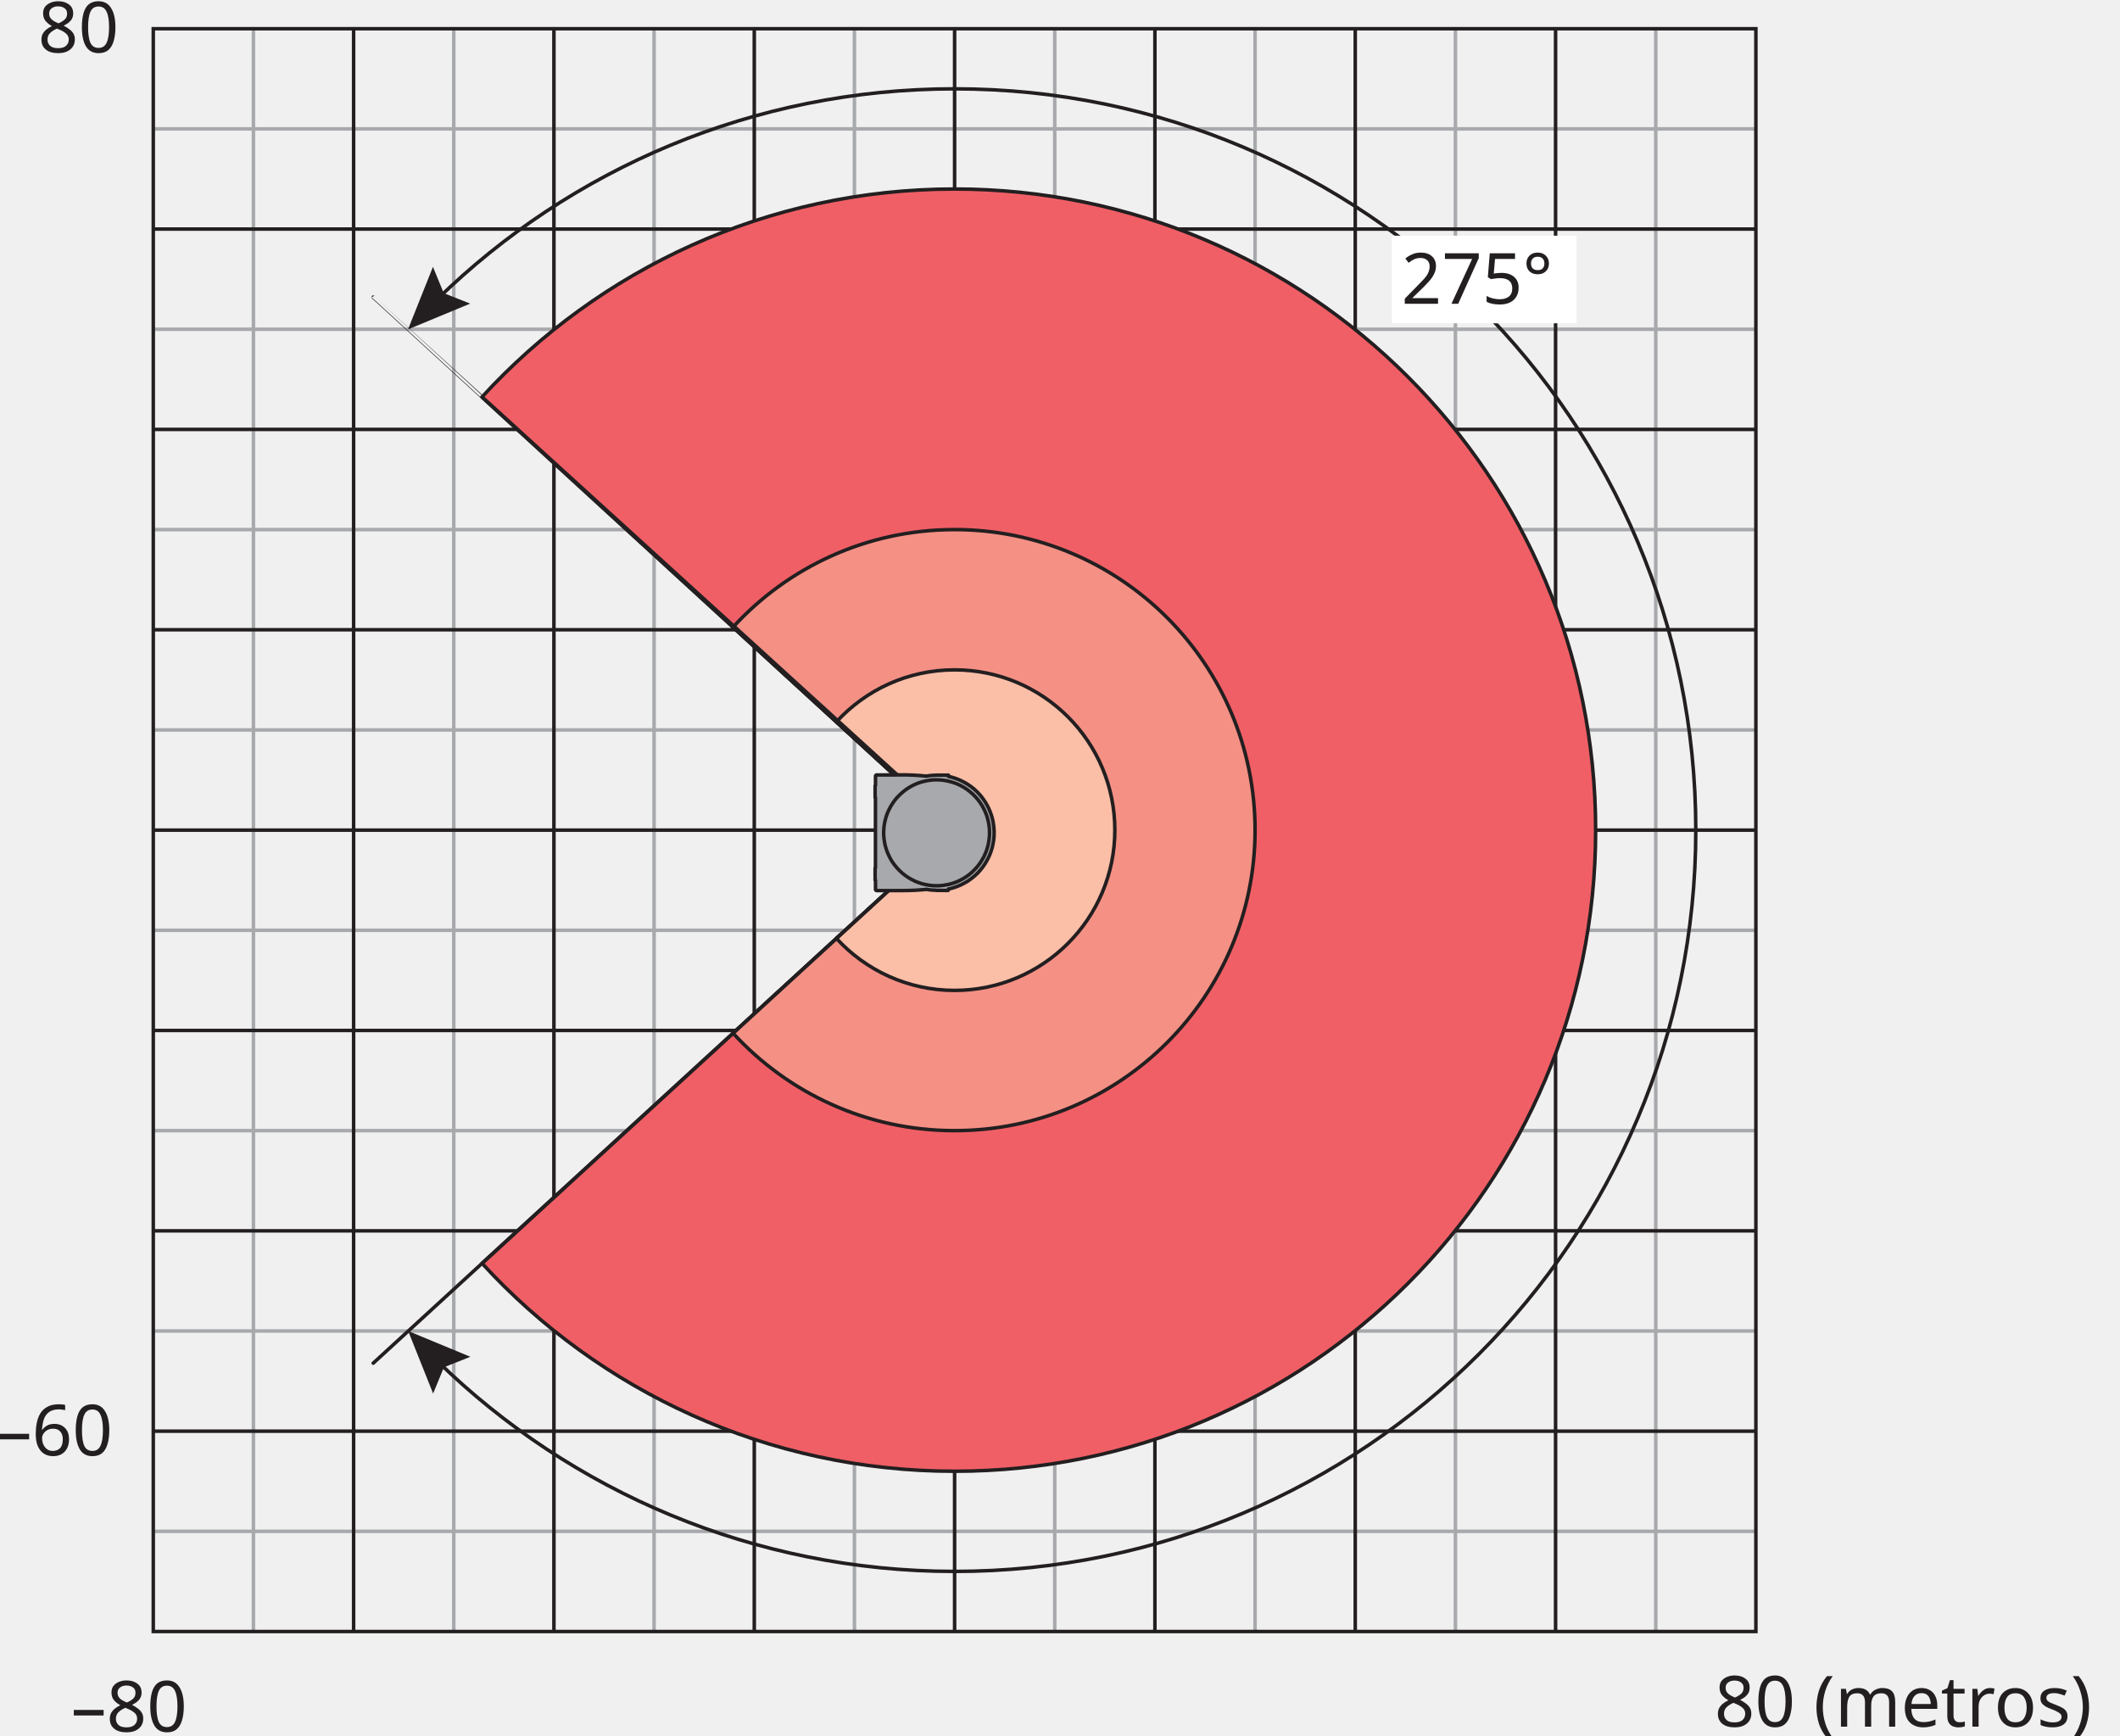
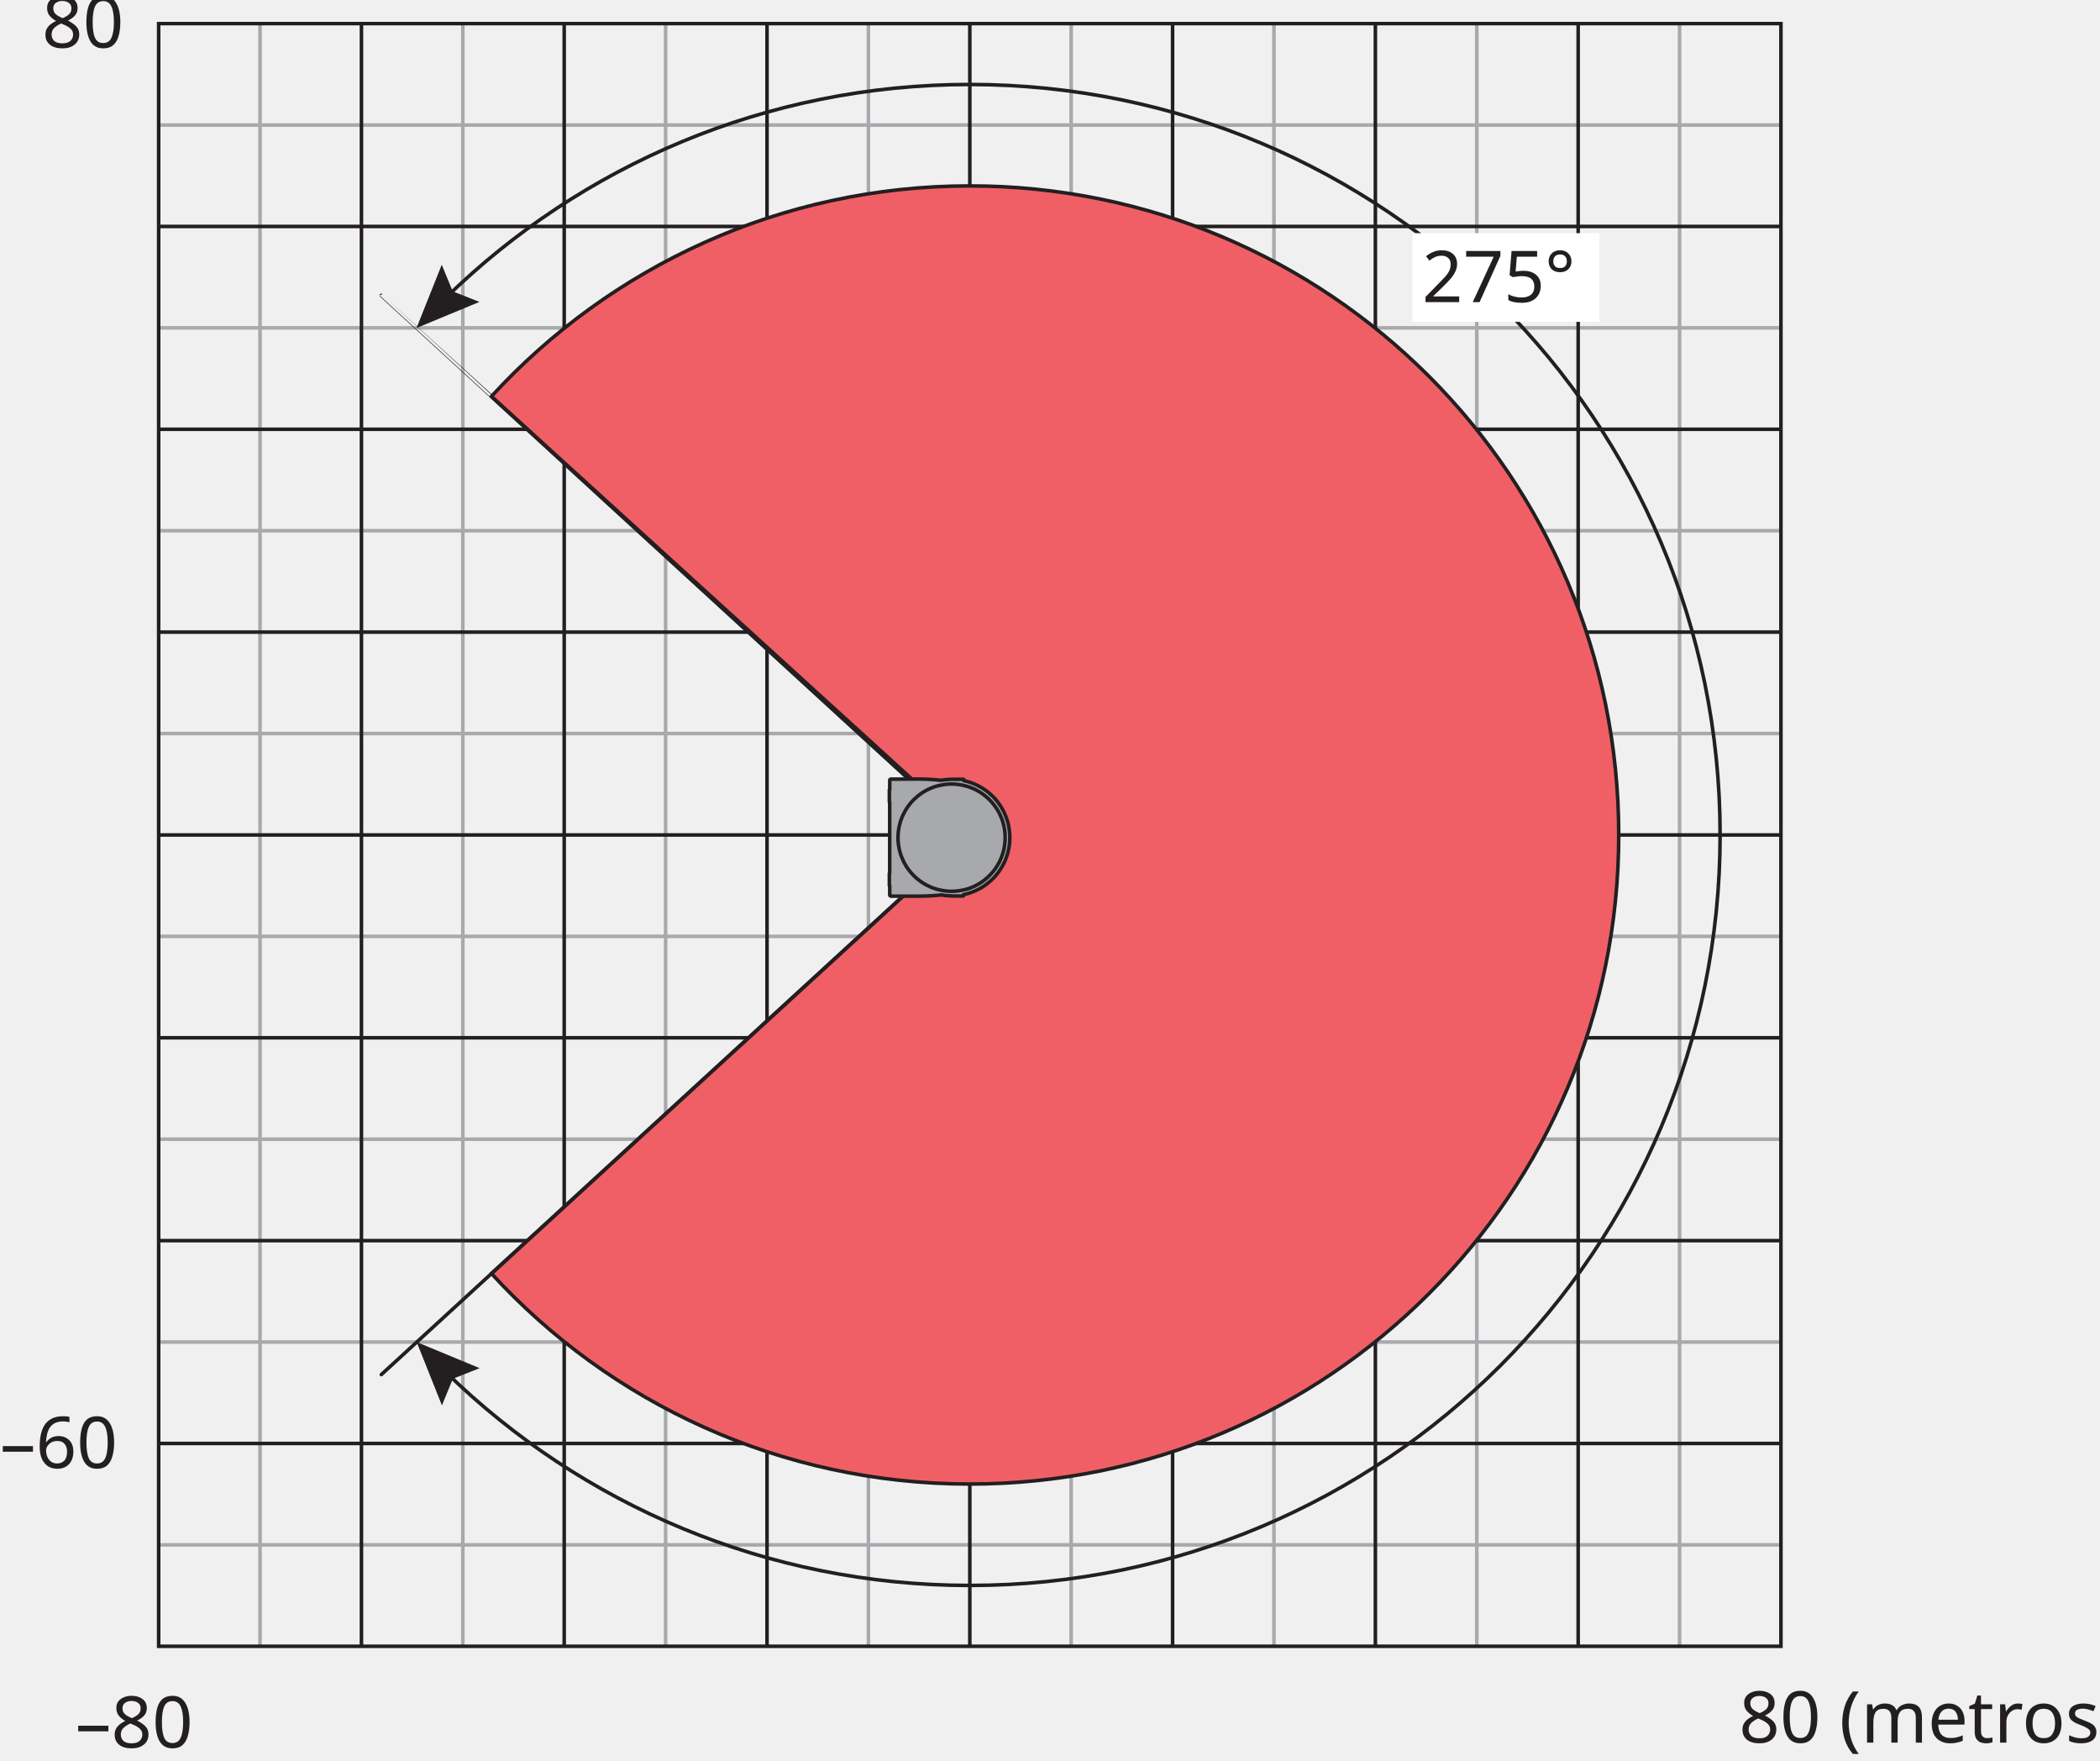
- <svg xmlns="http://www.w3.org/2000/svg" width="84.818mm" height="69.448mm" viewBox="0 0 84.818 69.448" version="1.1" id="svg3313">
+ <svg xmlns="http://www.w3.org/2000/svg" width="82.999mm" height="69.567mm" viewBox="0 0 82.999 69.567" version="1.1" id="svg3313">
  <defs id="defs3310" />
-   <g id="layer1" transform="translate(-68.10954,-125.9674)">
+   <g id="layer1" transform="translate(-67.97148,-126.1829)">
    <path d="M 138.36,187.229 H 74.242" style="fill:none;stroke:#a7a9ac;stroke-width:0.141;stroke-linecap:butt;stroke-linejoin:miter;stroke-miterlimit:4;stroke-dasharray:none;stroke-opacity:1" id="path95" />
    <path d="M 138.36,179.214 H 74.242" style="fill:none;stroke:#a7a9ac;stroke-width:0.141;stroke-linecap:butt;stroke-linejoin:miter;stroke-miterlimit:4;stroke-dasharray:none;stroke-opacity:1" id="path97" />
    <path d="M 138.36,171.199 H 74.242" style="fill:none;stroke:#a7a9ac;stroke-width:0.141;stroke-linecap:butt;stroke-linejoin:miter;stroke-miterlimit:4;stroke-dasharray:none;stroke-opacity:1" id="path99" />
    <path d="M 138.36,163.184 H 74.242" style="fill:none;stroke:#a7a9ac;stroke-width:0.141;stroke-linecap:butt;stroke-linejoin:miter;stroke-miterlimit:4;stroke-dasharray:none;stroke-opacity:1" id="path101" />
    <path d="M 138.36,155.169 H 74.242" style="fill:none;stroke:#a7a9ac;stroke-width:0.141;stroke-linecap:butt;stroke-linejoin:miter;stroke-miterlimit:4;stroke-dasharray:none;stroke-opacity:1" id="path103" />
    <path d="M 138.36,147.154 H 74.242" style="fill:none;stroke:#a7a9ac;stroke-width:0.141;stroke-linecap:butt;stroke-linejoin:miter;stroke-miterlimit:4;stroke-dasharray:none;stroke-opacity:1" id="path105" />
    <path d="M 138.36,139.139 H 74.242" style="fill:none;stroke:#a7a9ac;stroke-width:0.141;stroke-linecap:butt;stroke-linejoin:miter;stroke-miterlimit:4;stroke-dasharray:none;stroke-opacity:1" id="path107" />
    <path d="M 138.36,131.124 H 74.242" style="fill:none;stroke:#a7a9ac;stroke-width:0.141;stroke-linecap:butt;stroke-linejoin:miter;stroke-miterlimit:4;stroke-dasharray:none;stroke-opacity:1" id="path109" />
    <path d="m 78.249,127.116 v 64.12" style="fill:none;stroke:#a7a9ac;stroke-width:0.141;stroke-linecap:butt;stroke-linejoin:miter;stroke-miterlimit:4;stroke-dasharray:none;stroke-opacity:1" id="path111" />
    <path d="m 86.264,127.116 v 64.12" style="fill:none;stroke:#a7a9ac;stroke-width:0.141;stroke-linecap:butt;stroke-linejoin:miter;stroke-miterlimit:4;stroke-dasharray:none;stroke-opacity:1" id="path113" />
    <path d="m 94.279,127.116 v 64.12" style="fill:none;stroke:#a7a9ac;stroke-width:0.141;stroke-linecap:butt;stroke-linejoin:miter;stroke-miterlimit:4;stroke-dasharray:none;stroke-opacity:1" id="path115" />
    <path d="m 102.294,127.116 v 64.12" style="fill:none;stroke:#a7a9ac;stroke-width:0.141;stroke-linecap:butt;stroke-linejoin:miter;stroke-miterlimit:4;stroke-dasharray:none;stroke-opacity:1" id="path117" />
    <path d="m 110.308,127.116 v 64.12" style="fill:none;stroke:#a7a9ac;stroke-width:0.141;stroke-linecap:butt;stroke-linejoin:miter;stroke-miterlimit:4;stroke-dasharray:none;stroke-opacity:1" id="path119" />
    <path d="m 118.323,127.116 v 64.12" style="fill:none;stroke:#a7a9ac;stroke-width:0.141;stroke-linecap:butt;stroke-linejoin:miter;stroke-miterlimit:4;stroke-dasharray:none;stroke-opacity:1" id="path121" />
    <path d="m 126.339,127.116 v 64.12" style="fill:none;stroke:#a7a9ac;stroke-width:0.141;stroke-linecap:butt;stroke-linejoin:miter;stroke-miterlimit:4;stroke-dasharray:none;stroke-opacity:1" id="path123" />
    <path d="m 134.354,127.116 v 64.12" style="fill:none;stroke:#a7a9ac;stroke-width:0.141;stroke-linecap:butt;stroke-linejoin:miter;stroke-miterlimit:4;stroke-dasharray:none;stroke-opacity:1" id="path125" />
    <path d="M 138.36,183.222 H 74.242" style="fill:none;stroke:#231f20;stroke-width:0.141;stroke-linecap:butt;stroke-linejoin:miter;stroke-miterlimit:4;stroke-dasharray:none;stroke-opacity:1" id="path127" />
    <path d="M 138.36,175.207 H 74.242" style="fill:none;stroke:#231f20;stroke-width:0.141;stroke-linecap:butt;stroke-linejoin:miter;stroke-miterlimit:4;stroke-dasharray:none;stroke-opacity:1" id="path129" />
    <path d="M 138.36,167.191 H 74.242" style="fill:none;stroke:#231f20;stroke-width:0.141;stroke-linecap:butt;stroke-linejoin:miter;stroke-miterlimit:4;stroke-dasharray:none;stroke-opacity:1" id="path131" />
    <path d="M 138.36,159.177 H 74.242" style="fill:none;stroke:#231f20;stroke-width:0.141;stroke-linecap:butt;stroke-linejoin:miter;stroke-miterlimit:4;stroke-dasharray:none;stroke-opacity:1" id="path133" />
    <path d="M 138.36,151.161 H 74.242" style="fill:none;stroke:#231f20;stroke-width:0.141;stroke-linecap:butt;stroke-linejoin:miter;stroke-miterlimit:4;stroke-dasharray:none;stroke-opacity:1" id="path135" />
    <path d="M 138.36,143.146 H 74.242" style="fill:none;stroke:#231f20;stroke-width:0.141;stroke-linecap:butt;stroke-linejoin:miter;stroke-miterlimit:4;stroke-dasharray:none;stroke-opacity:1" id="path137" />
    <path d="M 138.36,135.131 H 74.242" style="fill:none;stroke:#231f20;stroke-width:0.141;stroke-linecap:butt;stroke-linejoin:miter;stroke-miterlimit:4;stroke-dasharray:none;stroke-opacity:1" id="path139" />
    <path d="m 82.257,127.116 v 64.12" style="fill:none;stroke:#231f20;stroke-width:0.141;stroke-linecap:butt;stroke-linejoin:miter;stroke-miterlimit:4;stroke-dasharray:none;stroke-opacity:1" id="path141" />
    <path d="m 90.271,127.116 v 64.12" style="fill:none;stroke:#231f20;stroke-width:0.141;stroke-linecap:butt;stroke-linejoin:miter;stroke-miterlimit:4;stroke-dasharray:none;stroke-opacity:1" id="path143" />
    <path d="m 98.287,127.116 v 64.12" style="fill:none;stroke:#231f20;stroke-width:0.141;stroke-linecap:butt;stroke-linejoin:miter;stroke-miterlimit:4;stroke-dasharray:none;stroke-opacity:1" id="path145" />
    <path d="m 106.302,127.116 v 64.12" style="fill:none;stroke:#231f20;stroke-width:0.141;stroke-linecap:butt;stroke-linejoin:miter;stroke-miterlimit:4;stroke-dasharray:none;stroke-opacity:1" id="path147" />
    <path d="m 114.316,127.116 v 64.12" style="fill:none;stroke:#231f20;stroke-width:0.141;stroke-linecap:butt;stroke-linejoin:miter;stroke-miterlimit:4;stroke-dasharray:none;stroke-opacity:1" id="path149" />
    <path d="m 122.331,127.116 v 64.12" style="fill:none;stroke:#231f20;stroke-width:0.141;stroke-linecap:butt;stroke-linejoin:miter;stroke-miterlimit:4;stroke-dasharray:none;stroke-opacity:1" id="path151" />
    <path d="m 130.346,127.116 v 64.12" style="fill:none;stroke:#231f20;stroke-width:0.141;stroke-linecap:butt;stroke-linejoin:miter;stroke-miterlimit:4;stroke-dasharray:none;stroke-opacity:1" id="path153" />
    <path d="M 74.242,191.237 V 127.116 h 64.118 v 64.12 H 95.612 Z" style="fill:none;stroke:#231f20;stroke-width:0.141;stroke-linecap:butt;stroke-linejoin:miter;stroke-miterlimit:4;stroke-dasharray:none;stroke-opacity:1" id="path155" />
    <path d="m 87.389,141.853 c 4.689,-5.116 11.426,-8.324 18.913,-8.324 14.164,0 25.647,11.483 25.647,25.648 0,14.165 -11.483,25.648 -25.647,25.648 -7.484,0 -14.219,-3.205 -18.907,-8.318 l 0.001,-0.001 18.906,-17.324 -18.906,-17.324" style="fill:#f15f66;fill-opacity:1;fill-rule:nonzero;stroke:none;stroke-width:0.035" id="path157" />
    <path d="m 87.389,141.853 c 4.689,-5.116 11.426,-8.324 18.913,-8.324 14.164,0 25.647,11.483 25.647,25.648 0,14.165 -11.483,25.648 -25.647,25.648 -7.484,0 -14.219,-3.205 -18.907,-8.318 l 0.001,-0.001 18.906,-17.324 -18.906,-17.324" style="fill:none;stroke:#231f20;stroke-width:0.141;stroke-linecap:round;stroke-linejoin:miter;stroke-miterlimit:4;stroke-dasharray:none;stroke-opacity:1" id="path159" />
    <path d="m 85.608,137.934 c 5.343,-5.206 12.644,-8.413 20.693,-8.413 16.378,0 29.655,13.277 29.655,29.656 0,16.378 -13.277,29.655 -29.655,29.655 -8.045,0 -15.342,-3.204 -20.685,-8.406" style="fill:none;stroke:#231f20;stroke-width:0.141;stroke-linecap:round;stroke-linejoin:miter;stroke-miterlimit:4;stroke-dasharray:none;stroke-opacity:1" id="path161" />
    <path d="m 86.922,138.114 -1.058,-0.419 -0.433,-1.052 -0.998,2.502 2.488,-1.032" style="fill:#231f20;fill-opacity:1;fill-rule:nonzero;stroke:none;stroke-width:0.035" id="path163" />
    <path d="m 86.929,180.246 -1.058,0.419 -0.433,1.052 -0.998,-2.502 2.489,1.031" style="fill:#231f20;fill-opacity:1;fill-rule:nonzero;stroke:none;stroke-width:0.035" id="path165" />
-     <path d="m 97.436,151.056 c 2.198,-2.398 5.356,-3.902 8.865,-3.902 6.639,0 12.022,5.383 12.022,12.023 0,6.64 -5.382,12.022 -12.022,12.022 -3.508,0 -6.665,-1.502 -8.863,-3.899 l 3.9e-4,-3.5e-4 8.862,-8.121 -8.862,-8.12 -0.003,-0.002" style="fill:#f59085;fill-opacity:1;fill-rule:nonzero;stroke:none;stroke-width:0.035" id="path167" />
-     <path d="m 97.436,151.056 c 2.198,-2.398 5.356,-3.902 8.865,-3.902 6.639,0 12.022,5.383 12.022,12.023 0,6.64 -5.382,12.022 -12.022,12.022 -3.508,0 -6.665,-1.502 -8.863,-3.899 l 3.9e-4,-3.5e-4 8.862,-8.121 -8.862,-8.12 z" style="fill:none;stroke:#231f20;stroke-width:0.141;stroke-linecap:round;stroke-linejoin:miter;stroke-miterlimit:4;stroke-dasharray:none;stroke-opacity:1" id="path169" />
-     <path d="m 101.573,154.846 c 1.172,-1.279 2.857,-2.081 4.729,-2.081 3.54,0 6.411,2.871 6.411,6.412 0,3.541 -2.871,6.412 -6.411,6.412 -1.871,0 -3.555,-0.802 -4.727,-2.08 l 4.726,-4.331 -4.726,-4.331" style="fill:#fbbea7;fill-opacity:1;fill-rule:nonzero;stroke:none;stroke-width:0.035" id="path171" />
-     <path d="m 101.573,154.846 c 1.172,-1.279 2.857,-2.081 4.729,-2.081 3.54,0 6.411,2.871 6.411,6.412 0,3.541 -2.871,6.412 -6.411,6.412 -1.871,0 -3.555,-0.802 -4.727,-2.08 l 4.726,-4.331 -4.726,-4.331" style="fill:none;stroke:#231f20;stroke-width:0.141;stroke-linecap:round;stroke-linejoin:miter;stroke-miterlimit:4;stroke-dasharray:none;stroke-opacity:1" id="path173" />
    <path d="m 83.042,180.501 23.253,-21.325 c 0,3.5e-4 -23.253,-21.321 -23.253,-21.321" style="fill:none;stroke:#231f20;stroke-width:0.141;stroke-linecap:round;stroke-linejoin:miter;stroke-miterlimit:4;stroke-dasharray:none;stroke-opacity:1" id="path175" />
    <g id="g177" transform="matrix(0.3534234,0,0,-0.3534329,67.97148,225.9803)">
-       <text xml:space="preserve" transform="matrix(1,0,0,-1,4.69141,277.038)" style="font-variant:normal;font-weight:normal;font-size:8px;font-family:SICKFranklin;-inkscape-font-specification:SICKFranklin-Regular;writing-mode:lr-tb;fill:#231f20;fill-opacity:1;fill-rule:nonzero;stroke:none" id="text183">
+       <text xml:space="preserve" transform="matrix(1,0,0,-1,4.69141,277.038)" style="font-style:normal;font-variant:normal;font-weight:normal;font-stretch:normal;font-size:8px;font-family:'CMU Serif';-inkscape-font-specification:'CMU Serif, Normal';font-variant-ligatures:normal;font-variant-caps:normal;font-variant-numeric:normal;font-variant-east-asian:normal;writing-mode:lr-tb;fill:#231f20;fill-opacity:1;fill-rule:nonzero;stroke:none" id="text183">
        <tspan x="0 4.692" y="0" id="tspan179">80</tspan>
        <tspan x="-4.691 -0.003 4.685" y="158.808" id="tspan181">–60</tspan>
      </text>
    </g>
    <path d="m 131.186,138.9 h -7.39 v -3.504 h 7.39 v 3.504" style="fill:#ffffff;fill-opacity:1;fill-rule:nonzero;stroke:none;stroke-width:0.035" id="path185" />
    <g id="g187" transform="matrix(0.3534234,0,0,-0.3534329,67.97148,225.9803)">
-       <text xml:space="preserve" transform="matrix(1,0,0,-1,159.025,248.588)" style="font-variant:normal;font-weight:normal;font-size:8px;font-family:SICKFranklin;-inkscape-font-specification:SICKFranklin-Regular;writing-mode:lr-tb;fill:#231f20;fill-opacity:1;fill-rule:nonzero;stroke:none" id="text191">
+       <text xml:space="preserve" transform="matrix(1,0,0,-1,159.025,248.588)" style="font-style:normal;font-variant:normal;font-weight:normal;font-stretch:normal;font-size:8px;font-family:'CMU Serif';-inkscape-font-specification:'CMU Serif, Normal';font-variant-ligatures:normal;font-variant-caps:normal;font-variant-numeric:normal;font-variant-east-asian:normal;writing-mode:lr-tb;fill:#231f20;fill-opacity:1;fill-rule:nonzero;stroke:none" id="text191">
        <tspan x="0 4.688 9.376 14.064" y="0" id="tspan189">275°</tspan>
      </text>
    </g>
    <path d="m 103.122,161.123 v 0.056 h 0.015 v 0.374 l 0.004,0.017 0.011,0.011 0.017,0.01 0.016,0.004 h 1.047 l 0.26,-0.004 0.262,-0.01 0.262,-0.019 0.158,-0.015 v -0.002 l 0.13,0.021 0.13,0.012 0.13,0.004 v 0.006 h 0.007 0.046 l 0.383,0.002 h 0.044 l 0.008,-0.056 0.13,-0.03 0.129,-0.04 0.13,-0.048 0.13,-0.057 0.13,-0.067 0.13,-0.076 0.13,-0.092 0.13,-0.105 0.13,-0.12 0.118,-0.13 0.101,-0.13 0.088,-0.13 0.074,-0.128 0.068,-0.13 0.055,-0.13 0.046,-0.13 0.038,-0.13 0.029,-0.13 0.023,-0.13 0.015,-0.13 0.006,-0.13 v -0.13 l -0.008,-0.13 -0.016,-0.13 -0.02,-0.128 -0.03,-0.13 -0.039,-0.13 -0.048,-0.13 -0.055,-0.13 -0.067,-0.13 -0.076,-0.13 -0.09,-0.13 -0.101,-0.13 -0.121,-0.13 -0.13,-0.121 -0.13,-0.103 -0.13,-0.088 -0.129,-0.076 -0.13,-0.067 -0.129,-0.056 -0.13,-0.047 -0.13,-0.04 -0.118,-0.027 v -0.051 h -0.008 -0.044 -0.384 -0.046 -0.007 v 0.002 l -0.128,0.005 -0.13,0.011 -0.13,0.019 -0.006,0.002 -0.261,-0.023 -0.262,-0.017 -0.262,-0.008 -0.155,-0.002 v 0.002 l -1.051,0.002 v -0.002 l -0.015,0.004 -0.017,0.011 -0.01,0.017 -0.002,0.013 v 0.002 0.372 h -0.015 v 0.008 0.044 0.382 0.046 0.006 h 0.013 v 0.044 2.724 0.046 h -0.013 v 0.005 0.046 0.38" style="fill:#a7a9ac;fill-opacity:1;fill-rule:nonzero;stroke:none;stroke-width:0.035" id="path193" />
    <path d="m 103.122,161.123 v 0.056 h 0.015 v 0.374 l 0.004,0.017 0.011,0.011 0.017,0.01 0.016,0.004 h 1.047 l 0.26,-0.004 0.262,-0.01 0.262,-0.019 0.158,-0.015 v -0.002 l 0.13,0.021 0.13,0.012 0.13,0.004 v 0.006 h 0.007 0.046 l 0.383,0.002 h 0.044 l 0.008,-0.056 0.13,-0.03 0.129,-0.04 0.13,-0.048 0.13,-0.057 0.13,-0.067 0.13,-0.076 0.13,-0.092 0.13,-0.105 0.13,-0.12 0.118,-0.13 0.101,-0.13 0.088,-0.13 0.074,-0.128 0.068,-0.13 0.055,-0.13 0.046,-0.13 0.038,-0.13 0.029,-0.13 0.023,-0.13 0.015,-0.13 0.006,-0.13 v -0.13 l -0.008,-0.13 -0.016,-0.13 -0.02,-0.128 -0.03,-0.13 -0.039,-0.13 -0.048,-0.13 -0.055,-0.13 -0.067,-0.13 -0.076,-0.13 -0.09,-0.13 -0.101,-0.13 -0.121,-0.13 -0.13,-0.121 -0.13,-0.103 -0.13,-0.088 -0.129,-0.076 -0.13,-0.067 -0.129,-0.056 -0.13,-0.047 -0.13,-0.04 -0.118,-0.027 v -0.051 h -0.008 -0.044 -0.384 -0.046 -0.007 v 0.002 l -0.128,0.005 -0.13,0.011 -0.13,0.019 -0.006,0.002 -0.261,-0.023 -0.262,-0.017 -0.262,-0.008 -0.155,-0.002 v 0.002 l -1.051,0.002 v -0.002 l -0.015,0.004 -0.017,0.011 -0.01,0.017 -0.002,0.013 v 0.002 0.372 h -0.015 v 0.008 0.044 0.382 0.046 0.006 h 0.013 v 0.044 2.724 0.046 h -0.013 v 0.005 0.046 0.38" style="fill:none;stroke:#231f20;stroke-width:0.141;stroke-linecap:round;stroke-linejoin:round;stroke-miterlimit:2.613;stroke-dasharray:none;stroke-opacity:1" id="path195" />
    <path d="m 103.463,159.283 0.004,0.126 0.012,0.126 0.019,0.126 0.026,0.126 0.035,0.124 0.044,0.126 0.053,0.126 0.061,0.126 0.072,0.126 0.088,0.126 0.101,0.126 0.117,0.126 0.125,0.114 0.126,0.098 0.126,0.084 0.126,0.07 0.126,0.063 0.126,0.05 0.124,0.042 0.125,0.032 0.127,0.025 0.125,0.019 0.126,0.01 0.126,0.002 0.126,-0.004 0.126,-0.013 0.125,-0.021 0.127,-0.026 0.126,-0.036 0.126,-0.046 0.125,-0.054 0.127,-0.067 0.125,-0.074 0.126,-0.088 0.126,-0.105 0.124,-0.12 0.112,-0.126 0.094,-0.124 0.08,-0.126 0.072,-0.126 0.057,-0.126 0.05,-0.126 0.04,-0.126 0.033,-0.126 0.022,-0.126 0.017,-0.126 0.009,-0.126 v -0.126 l -0.005,-0.126 -0.015,-0.126 -0.021,-0.126 -0.03,-0.126 -0.036,-0.126 -0.048,-0.126 -0.057,-0.126 -0.064,-0.126 -0.079,-0.124 -0.091,-0.126 -0.107,-0.126 -0.122,-0.124 -0.127,-0.107 -0.125,-0.093 -0.126,-0.08 -0.124,-0.067 -0.127,-0.057 -0.125,-0.047 -0.127,-0.038 -0.125,-0.031 -0.127,-0.023 -0.125,-0.015 -0.125,-0.008 h -0.127 l -0.125,0.008 -0.127,0.017 -0.125,0.023 -0.127,0.03 -0.125,0.038 -0.127,0.05 -0.125,0.057 -0.126,0.069 -0.124,0.08 -0.125,0.094 -0.126,0.11 -0.122,0.122 -0.105,0.126 -0.089,0.126 -0.077,0.126 -0.065,0.126 -0.057,0.126 -0.046,0.126 -0.036,0.126 -0.03,0.126 -0.021,0.126 -0.013,0.126 -0.006,0.126 v 0.036" style="fill:#a7a9ac;fill-opacity:1;fill-rule:nonzero;stroke:none;stroke-width:0.035" id="path197" />
    <path d="m 103.463,159.283 0.004,0.126 0.012,0.126 0.019,0.126 0.026,0.126 0.035,0.124 0.044,0.126 0.053,0.126 0.061,0.126 0.072,0.126 0.088,0.126 0.101,0.126 0.117,0.126 0.125,0.114 0.126,0.098 0.126,0.084 0.126,0.07 0.126,0.063 0.126,0.05 0.124,0.042 0.125,0.032 0.127,0.025 0.125,0.019 0.126,0.01 0.126,0.002 0.126,-0.004 0.126,-0.013 0.125,-0.021 0.127,-0.026 0.126,-0.036 0.126,-0.046 0.125,-0.054 0.127,-0.067 0.125,-0.074 0.126,-0.088 0.126,-0.105 0.124,-0.12 0.112,-0.126 0.094,-0.124 0.08,-0.126 0.072,-0.126 0.057,-0.126 0.05,-0.126 0.04,-0.126 0.033,-0.126 0.022,-0.126 0.017,-0.126 0.009,-0.126 v -0.126 l -0.005,-0.126 -0.015,-0.126 -0.021,-0.126 -0.03,-0.126 -0.036,-0.126 -0.048,-0.126 -0.057,-0.126 -0.064,-0.126 -0.079,-0.124 -0.091,-0.126 -0.107,-0.126 -0.122,-0.124 -0.127,-0.107 -0.125,-0.093 -0.126,-0.08 -0.124,-0.067 -0.127,-0.057 -0.125,-0.047 -0.127,-0.038 -0.125,-0.031 -0.127,-0.023 -0.125,-0.015 -0.125,-0.008 h -0.127 l -0.125,0.008 -0.127,0.017 -0.125,0.023 -0.127,0.03 -0.125,0.038 -0.127,0.05 -0.125,0.057 -0.126,0.069 -0.124,0.08 -0.125,0.094 -0.126,0.11 -0.122,0.122 -0.105,0.126 -0.089,0.126 -0.077,0.126 -0.065,0.126 -0.057,0.126 -0.046,0.126 -0.036,0.126 -0.03,0.126 -0.021,0.126 -0.013,0.126 -0.006,0.126 v 0.036" style="fill:none;stroke:#231f20;stroke-width:0.141;stroke-linecap:round;stroke-linejoin:round;stroke-miterlimit:2.613;stroke-dasharray:none;stroke-opacity:1" id="path199" />
    <g id="g201" transform="matrix(0.3534234,0,0,-0.3534329,67.97148,225.9803)">
-       <text xml:space="preserve" transform="matrix(1,0,0,-1,194.472,87.534)" style="font-variant:normal;font-weight:normal;font-size:8px;font-family:SICKFranklin;-inkscape-font-specification:SICKFranklin-Regular;writing-mode:lr-tb;fill:#231f20;fill-opacity:1;fill-rule:nonzero;stroke:none" id="text207">
+       <text xml:space="preserve" transform="matrix(1,0,0,-1,194.472,87.534)" style="font-style:normal;font-variant:normal;font-weight:normal;font-stretch:normal;font-size:8px;font-family:'CMU Serif';-inkscape-font-specification:'CMU Serif, Normal';font-variant-ligatures:normal;font-variant-caps:normal;font-variant-numeric:normal;font-variant-east-asian:normal;writing-mode:lr-tb;fill:#231f20;fill-opacity:1;fill-rule:nonzero;stroke:none" id="text207">
        <tspan x="0 4.692" y="0" id="tspan203">80 (metros)</tspan>
        <tspan x="-186.041 -181.353 -176.665" y="0.564" id="tspan205">–80</tspan>
      </text>
    </g>
    <g id="g41" transform="matrix(0.3534234,0,0,-0.3534329,112.773,340.693)" />
  </g>
</svg>
